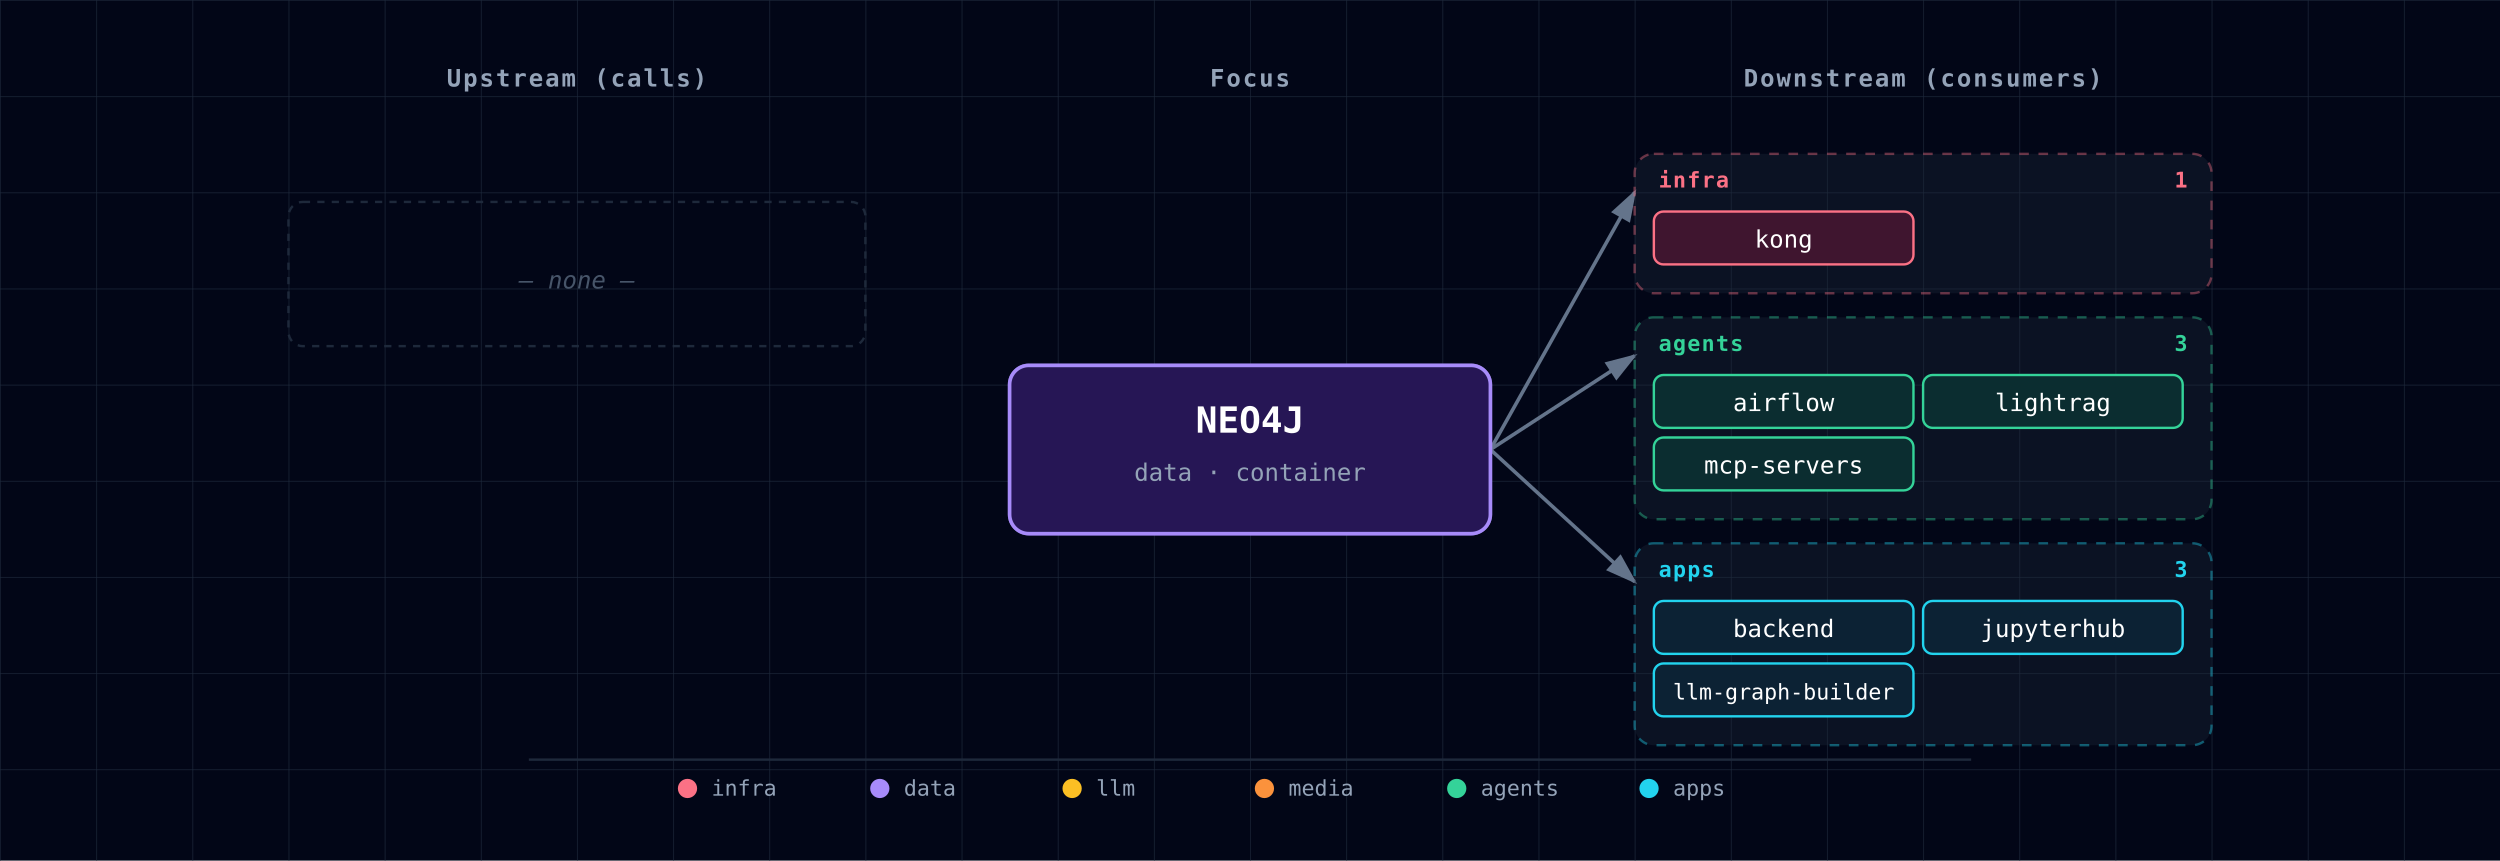
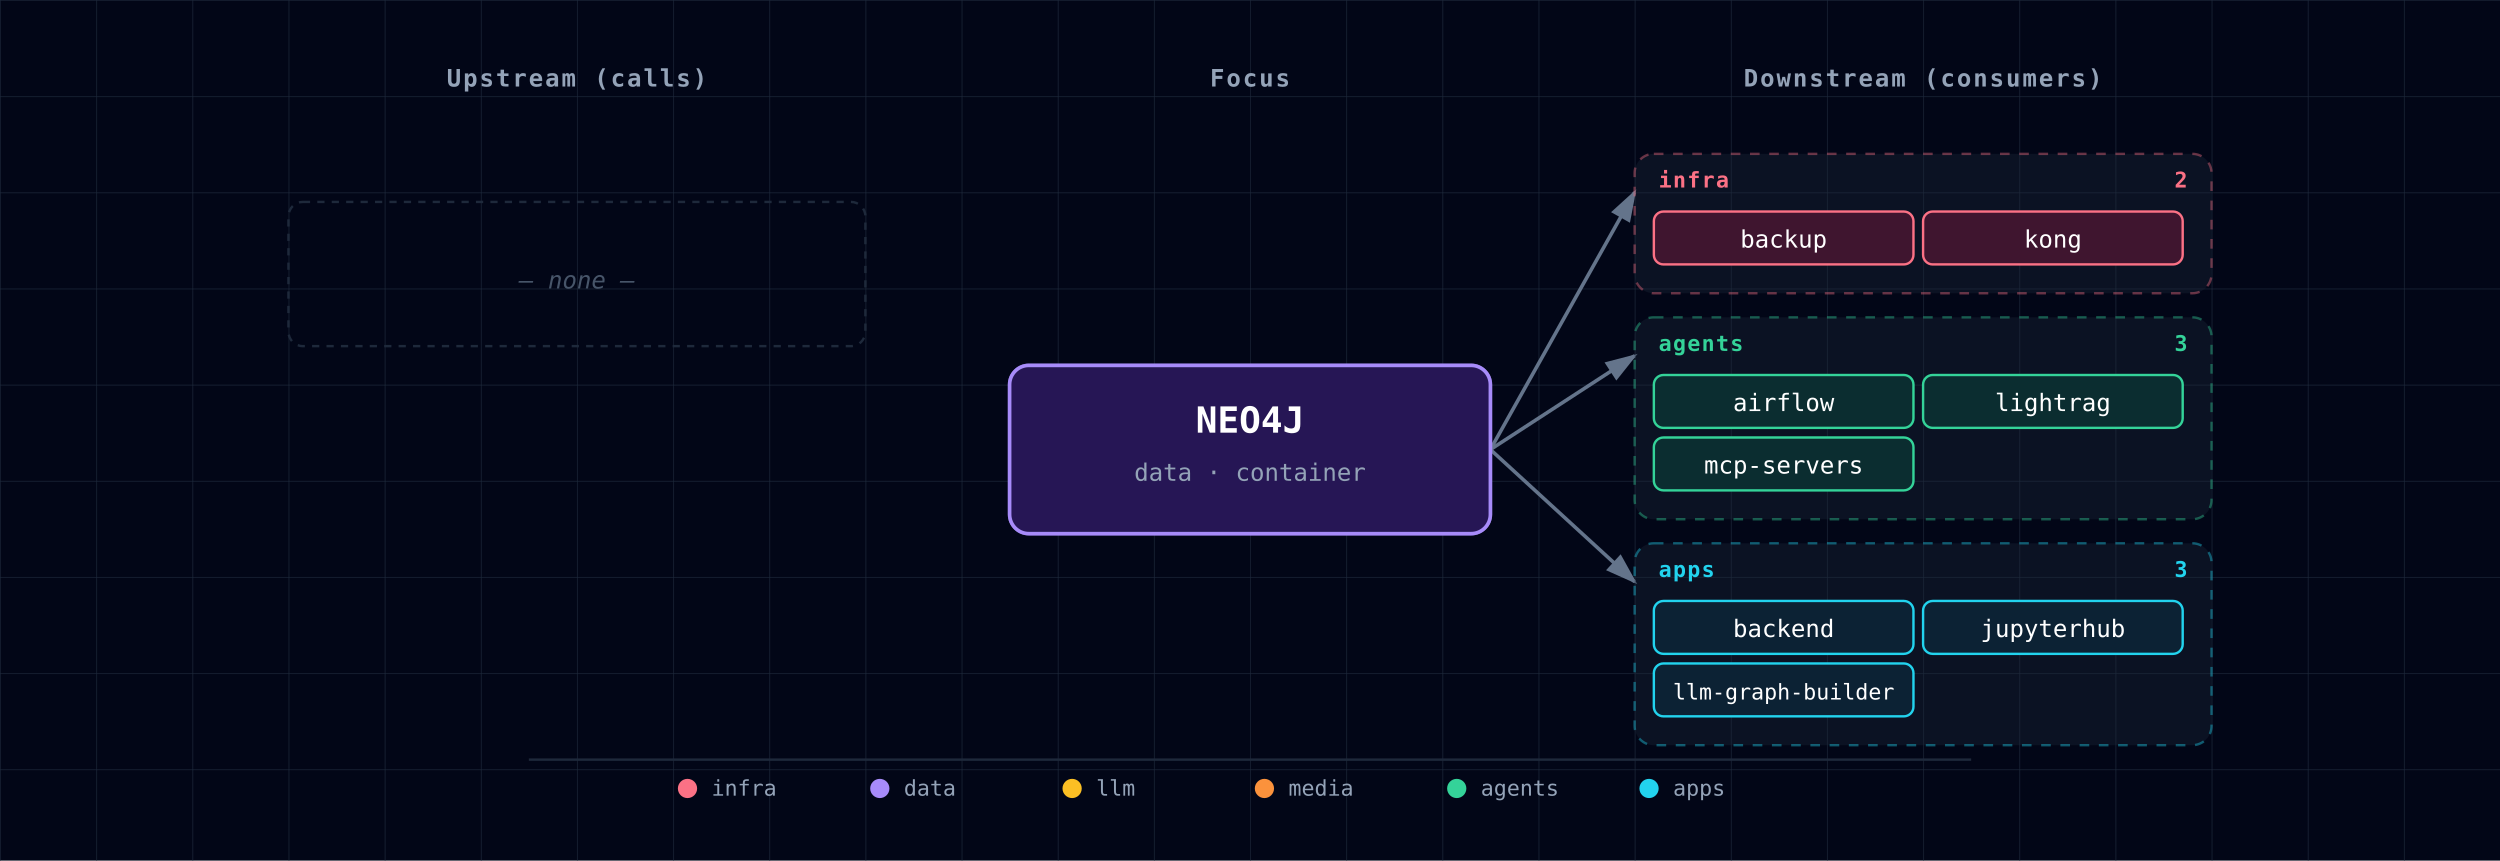
<svg xmlns="http://www.w3.org/2000/svg" viewBox="0 0 1040 358" font-family="'JetBrains Mono', 'Fira Code', Menlo, Consolas, monospace">
  <defs>
    <pattern id="grid" width="40" height="40" patternUnits="userSpaceOnUse">
      <path d="M 40 0 L 0 0 0 40" fill="none" stroke="#1e293b" stroke-width="0.5" />
    </pattern>
    <marker id="arrowhead" markerWidth="9" markerHeight="6" refX="8" refY="3" orient="auto">
      <polygon points="0 0, 9 3, 0 6" fill="#64748b" />
    </marker>
    <filter id="focus-glow" x="-50%" y="-50%" width="200%" height="200%">
      <feGaussianBlur in="SourceAlpha" stdDeviation="6" />
      <feFlood flood-color="#a78bfa" flood-opacity="0.6" />
      <feComposite in2="SourceAlpha" operator="in" />
      <feMerge>
        <feMergeNode />
        <feMergeNode in="SourceGraphic" />
      </feMerge>
    </filter>
  </defs>
  <rect width="1040" height="358" fill="#020617" />
  <rect width="1040" height="358" fill="url(#grid)" />
  <text x="240" y="36" fill="#94a3b8" font-size="10" font-weight="600" text-anchor="middle" letter-spacing="0.08em">Upstream (calls)</text>
  <text x="520" y="36" fill="#94a3b8" font-size="10" font-weight="600" text-anchor="middle" letter-spacing="0.08em">Focus</text>
  <text x="800" y="36" fill="#94a3b8" font-size="10" font-weight="600" text-anchor="middle" letter-spacing="0.08em">Downstream (consumers)</text>
  <line x1="620" y1="187" x2="680" y2="80" stroke="#64748b" stroke-width="1.5" marker-end="url(#arrowhead)" />
  <line x1="620" y1="187" x2="680" y2="148" stroke="#64748b" stroke-width="1.5" marker-end="url(#arrowhead)" />
  <line x1="620" y1="187" x2="680" y2="242" stroke="#64748b" stroke-width="1.5" marker-end="url(#arrowhead)" />
  <g>
    <rect x="120" y="84" width="240" height="60" rx="6" fill="none" stroke="#1e293b" stroke-width="1" stroke-dasharray="3,3" />
    <text x="240" y="120" fill="#475569" font-size="10" font-style="italic" text-anchor="middle">— none —</text>
  </g>
  <g>
    <g class="cluster">
      <rect x="680" y="64" width="240" height="58" rx="8" fill="rgba(30,41,59,0.35)" stroke="#fb7185" stroke-width="1" stroke-dasharray="4,4" stroke-opacity="0.4" />
      <text x="690" y="78" fill="#fb7185" font-size="9" font-weight="700" text-anchor="start" style="letter-spacing:0.06em;text-transform:uppercase;">infra</text>
-       <text x="910" y="78" fill="#fb7185" font-size="9" font-weight="600" text-anchor="end">1</text>
+       <text x="910" y="78" fill="#fb7185" font-size="9" font-weight="600" text-anchor="end">2</text>
    </g>
    <g>
      <rect x="688" y="88" width="108" height="22" rx="4" fill="#0f172a" />
      <rect x="688" y="88" width="108" height="22" rx="4" fill="rgba(136, 19, 55, 0.4)" stroke="#fb7185" stroke-width="1" />
-       <text x="742" y="103" fill="white" font-size="10" text-anchor="middle">kong</text>
+       <text x="742" y="103" fill="white" font-size="10" text-anchor="middle">backup</text>
+     </g>
+     <g>
+       <rect x="800" y="88" width="108" height="22" rx="4" fill="#0f172a" />
+       <rect x="800" y="88" width="108" height="22" rx="4" fill="rgba(136, 19, 55, 0.4)" stroke="#fb7185" stroke-width="1" />
+       <text x="854" y="103" fill="white" font-size="10" text-anchor="middle">kong</text>
    </g>
    <g class="cluster">
      <rect x="680" y="132" width="240" height="84" rx="8" fill="rgba(30,41,59,0.35)" stroke="#34d399" stroke-width="1" stroke-dasharray="4,4" stroke-opacity="0.4" />
      <text x="690" y="146" fill="#34d399" font-size="9" font-weight="700" text-anchor="start" style="letter-spacing:0.06em;text-transform:uppercase;">agents</text>
      <text x="910" y="146" fill="#34d399" font-size="9" font-weight="600" text-anchor="end">3</text>
    </g>
    <g>
      <rect x="688" y="156" width="108" height="22" rx="4" fill="#0f172a" />
      <rect x="688" y="156" width="108" height="22" rx="4" fill="rgba(6, 78, 59, 0.4)" stroke="#34d399" stroke-width="1" />
      <text x="742" y="171" fill="white" font-size="10" text-anchor="middle">airflow</text>
    </g>
    <g>
      <rect x="800" y="156" width="108" height="22" rx="4" fill="#0f172a" />
      <rect x="800" y="156" width="108" height="22" rx="4" fill="rgba(6, 78, 59, 0.4)" stroke="#34d399" stroke-width="1" />
      <text x="854" y="171" fill="white" font-size="10" text-anchor="middle">lightrag</text>
    </g>
    <g>
      <rect x="688" y="182" width="108" height="22" rx="4" fill="#0f172a" />
      <rect x="688" y="182" width="108" height="22" rx="4" fill="rgba(6, 78, 59, 0.4)" stroke="#34d399" stroke-width="1" />
      <text x="742" y="197" fill="white" font-size="10" text-anchor="middle">mcp-servers</text>
    </g>
    <g class="cluster">
      <rect x="680" y="226" width="240" height="84" rx="8" fill="rgba(30,41,59,0.35)" stroke="#22d3ee" stroke-width="1" stroke-dasharray="4,4" stroke-opacity="0.4" />
      <text x="690" y="240" fill="#22d3ee" font-size="9" font-weight="700" text-anchor="start" style="letter-spacing:0.06em;text-transform:uppercase;">apps</text>
      <text x="910" y="240" fill="#22d3ee" font-size="9" font-weight="600" text-anchor="end">3</text>
    </g>
    <g>
      <rect x="688" y="250" width="108" height="22" rx="4" fill="#0f172a" />
      <rect x="688" y="250" width="108" height="22" rx="4" fill="rgba(8, 51, 68, 0.4)" stroke="#22d3ee" stroke-width="1" />
      <text x="742" y="265" fill="white" font-size="10" text-anchor="middle">backend</text>
    </g>
    <g>
      <rect x="800" y="250" width="108" height="22" rx="4" fill="#0f172a" />
      <rect x="800" y="250" width="108" height="22" rx="4" fill="rgba(8, 51, 68, 0.4)" stroke="#22d3ee" stroke-width="1" />
      <text x="854" y="265" fill="white" font-size="10" text-anchor="middle">jupyterhub</text>
    </g>
    <g>
      <rect x="688" y="276" width="108" height="22" rx="4" fill="#0f172a" />
      <rect x="688" y="276" width="108" height="22" rx="4" fill="rgba(8, 51, 68, 0.4)" stroke="#22d3ee" stroke-width="1" />
      <text x="742" y="291" fill="white" font-size="9" text-anchor="middle">llm-graph-builder</text>
    </g>
  </g>
  <g class="focus" filter="url(#focus-glow)">
    <rect x="420" y="152" width="200" height="70" rx="8" fill="#0f172a" />
    <rect x="420" y="152" width="200" height="70" rx="8" fill="rgba(76, 29, 149, 0.4)" stroke="#a78bfa" stroke-width="1.5" />
    <text x="520" y="180" fill="white" font-size="15" font-weight="700" text-anchor="middle">NEO4J</text>
    <text x="520" y="200" fill="#94a3b8" font-size="10" text-anchor="middle">data · container</text>
  </g>
  <g class="legend">
    <line x1="220" y1="316" x2="820" y2="316" stroke="#1e293b" stroke-width="1" />
    <circle cx="286" cy="328" r="4" fill="#fb7185" />
    <text x="296" y="331" fill="#94a3b8" font-size="9" font-weight="400" text-anchor="start">infra</text>
    <circle cx="366" cy="328" r="4" fill="#a78bfa" />
    <text x="376" y="331" fill="#94a3b8" font-size="9" font-weight="400" text-anchor="start">data</text>
    <circle cx="446" cy="328" r="4" fill="#fbbf24" />
    <text x="456" y="331" fill="#94a3b8" font-size="9" font-weight="400" text-anchor="start">llm</text>
    <circle cx="526" cy="328" r="4" fill="#fb923c" />
    <text x="536" y="331" fill="#94a3b8" font-size="9" font-weight="400" text-anchor="start">media</text>
    <circle cx="606" cy="328" r="4" fill="#34d399" />
    <text x="616" y="331" fill="#94a3b8" font-size="9" font-weight="400" text-anchor="start">agents</text>
    <circle cx="686" cy="328" r="4" fill="#22d3ee" />
    <text x="696" y="331" fill="#94a3b8" font-size="9" font-weight="400" text-anchor="start">apps</text>
  </g>
</svg>
